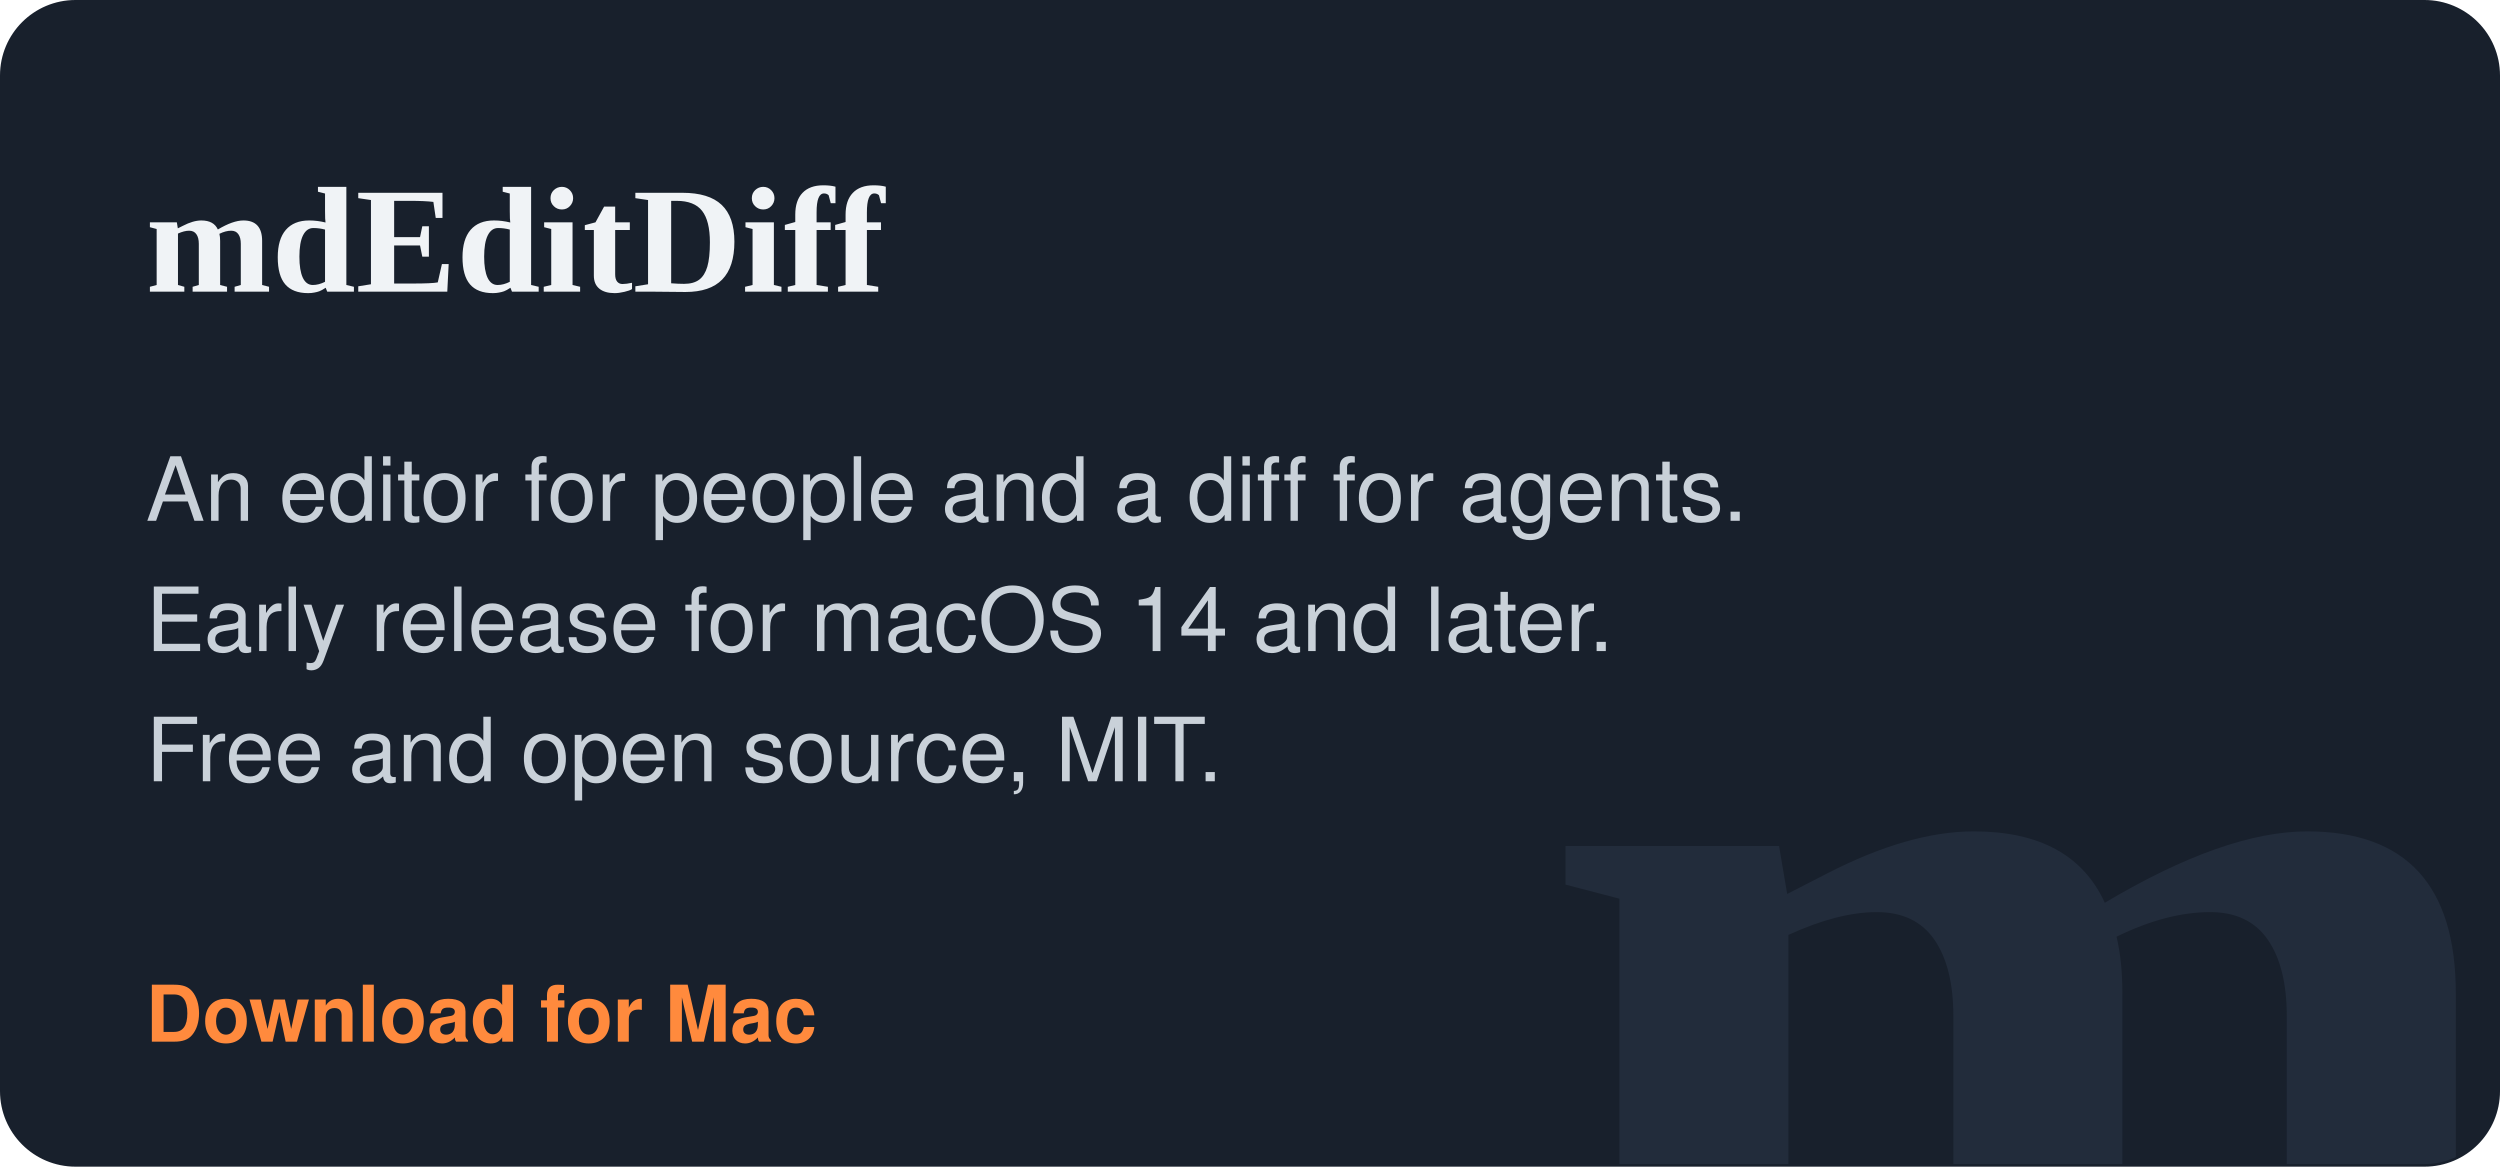
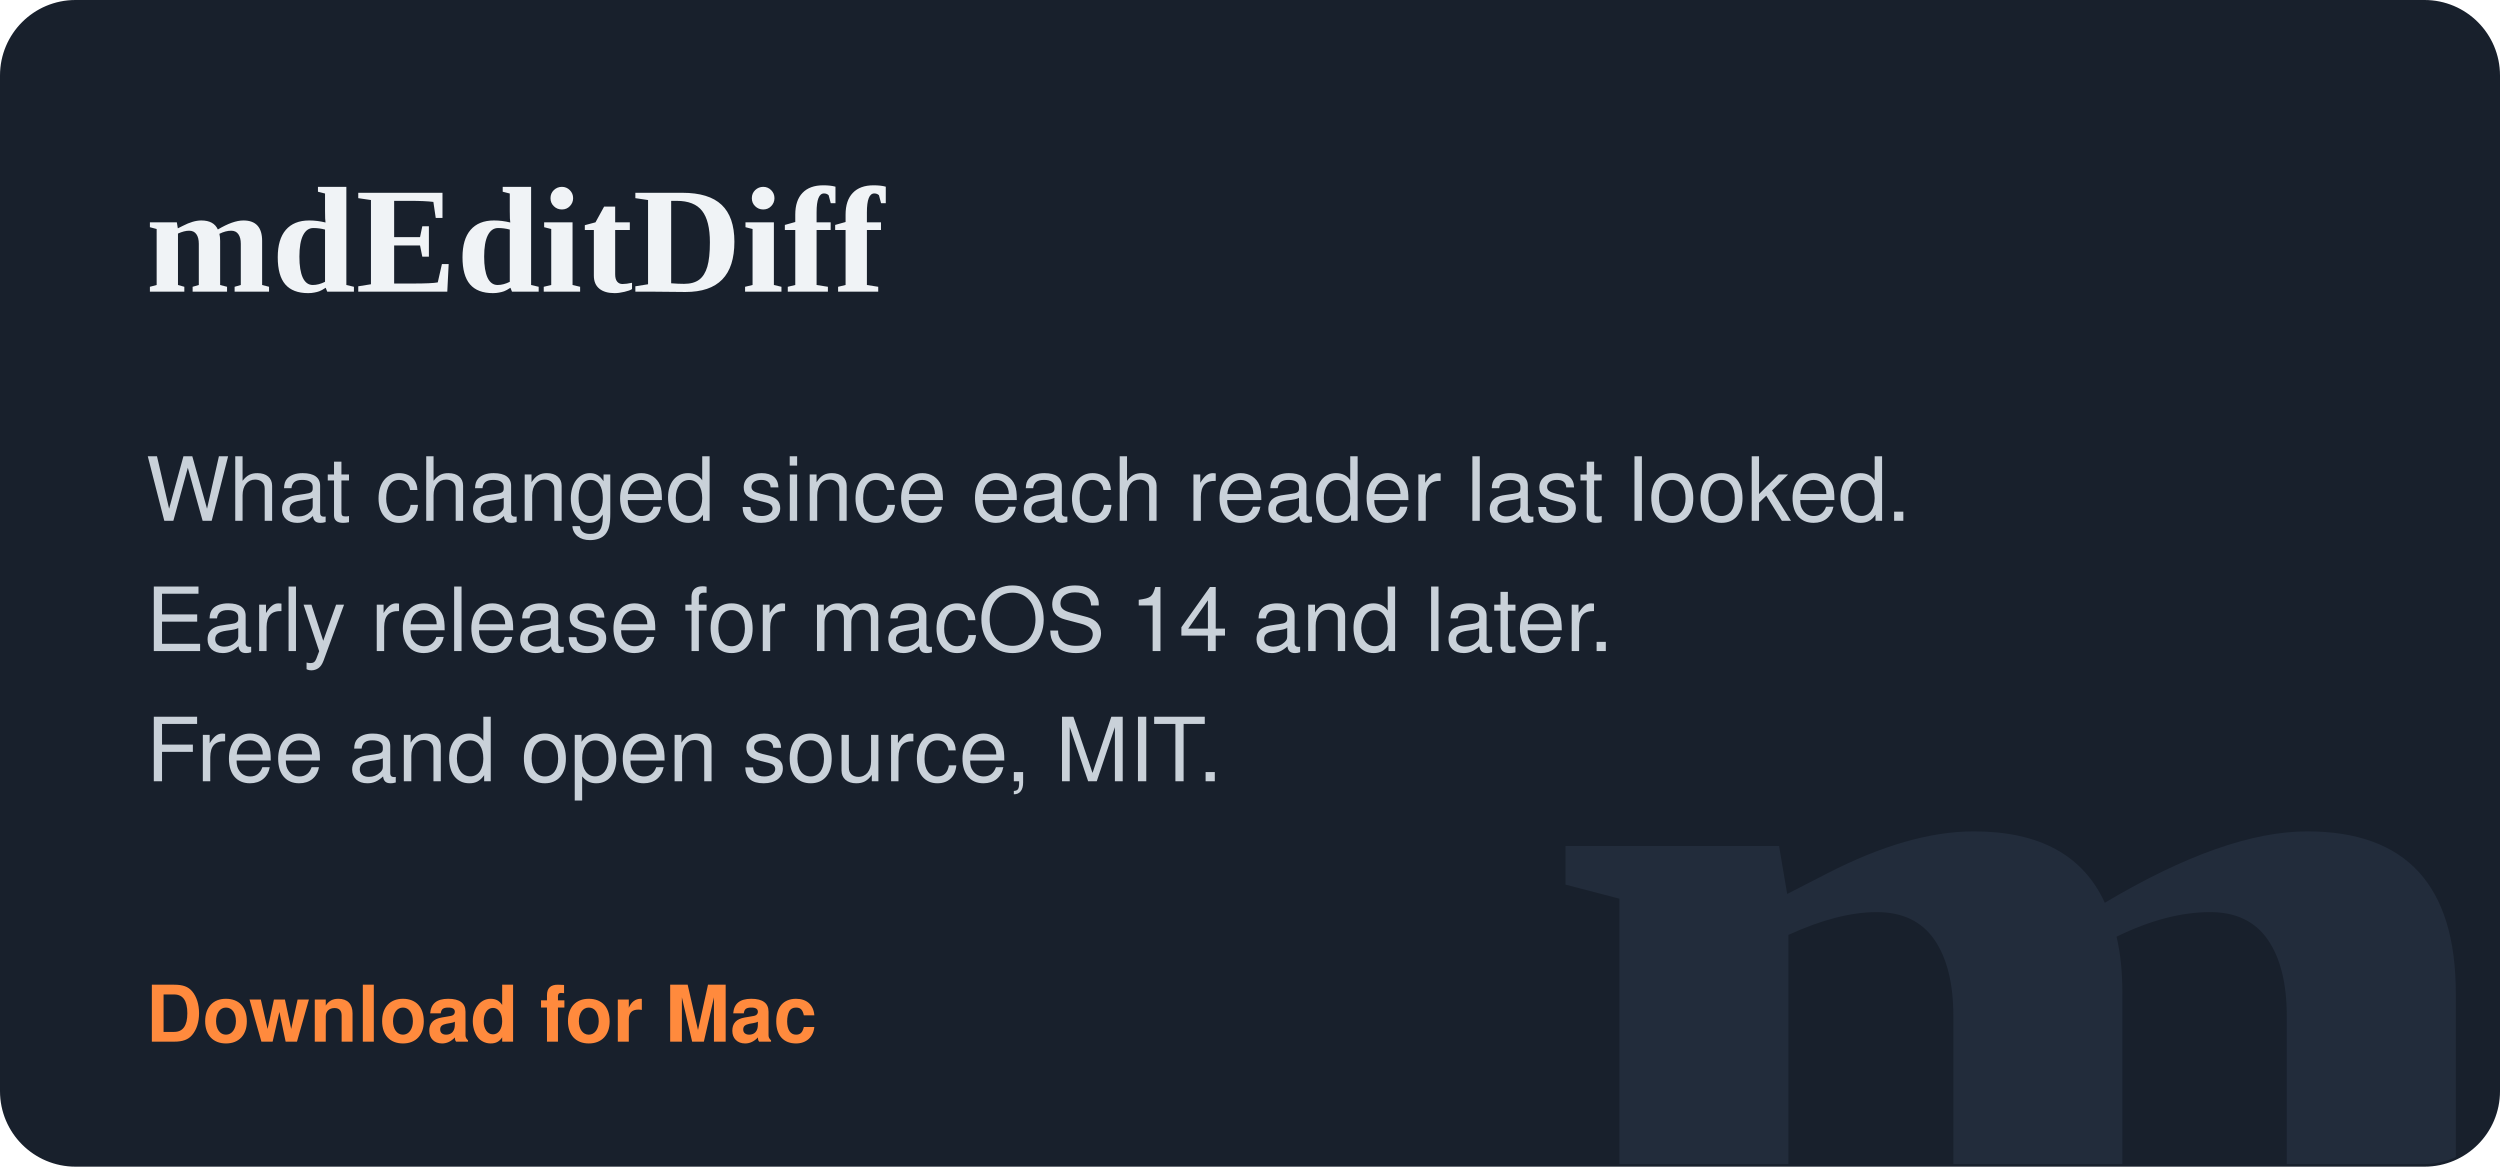
- <svg xmlns="http://www.w3.org/2000/svg" width="480" height="224" viewBox="0 0 480 224" role="img" aria-label="mdEditDiff: An editor for people and a diff for agents. Early release for macOS 14 and later. Free and open source, MIT. Download for Mac">
+ <svg xmlns="http://www.w3.org/2000/svg" width="480" height="224" viewBox="0 0 480 224" role="img" aria-label="mdEditDiff: What changed since each reader last looked. Early release for macOS 14 and later. Free and open source, MIT. Download for Mac">
  <defs>
    <clipPath id="c-card-download-mdeditdiff-light">
      <rect x="0.5" y="0.5" width="479" height="223" rx="14" />
    </clipPath>
  </defs>
  <rect x="0.5" y="0.5" width="479" height="223" rx="14" fill="#18202C" stroke="#18202C" />
  <g clip-path="url(#c-card-download-mdeditdiff-light)">
    <text x="486" y="268" text-anchor="end" font-family="Georgia, 'Times New Roman', serif" font-size="230" font-weight="700" fill="#222C3B">m</text>
  </g>
  <text x="28" y="56" font-family="Georgia, 'Times New Roman', serif" font-size="29" font-weight="700" fill="#F0F3F6">mdEditDiff</text>
-   <text x="28" y="100" font-family="-apple-system, BlinkMacSystemFont, 'Segoe UI', Helvetica, Arial, sans-serif" font-size="17" fill="#C9D1D9">An editor for people and a diff for agents.</text>
+   <text x="28" y="100" font-family="-apple-system, BlinkMacSystemFont, 'Segoe UI', Helvetica, Arial, sans-serif" font-size="17" fill="#C9D1D9">What changed since each reader last looked.</text>
  <text x="28" y="125" font-family="-apple-system, BlinkMacSystemFont, 'Segoe UI', Helvetica, Arial, sans-serif" font-size="17" fill="#C9D1D9">Early release for macOS 14 and later.</text>
  <text x="28" y="150" font-family="-apple-system, BlinkMacSystemFont, 'Segoe UI', Helvetica, Arial, sans-serif" font-size="17" fill="#C9D1D9">Free and open source, MIT.</text>
  <text x="28" y="200" font-family="-apple-system, BlinkMacSystemFont, 'Segoe UI', Helvetica, Arial, sans-serif" font-size="15" font-weight="700" fill="#FF8A3D">Download for Mac</text>
</svg>
